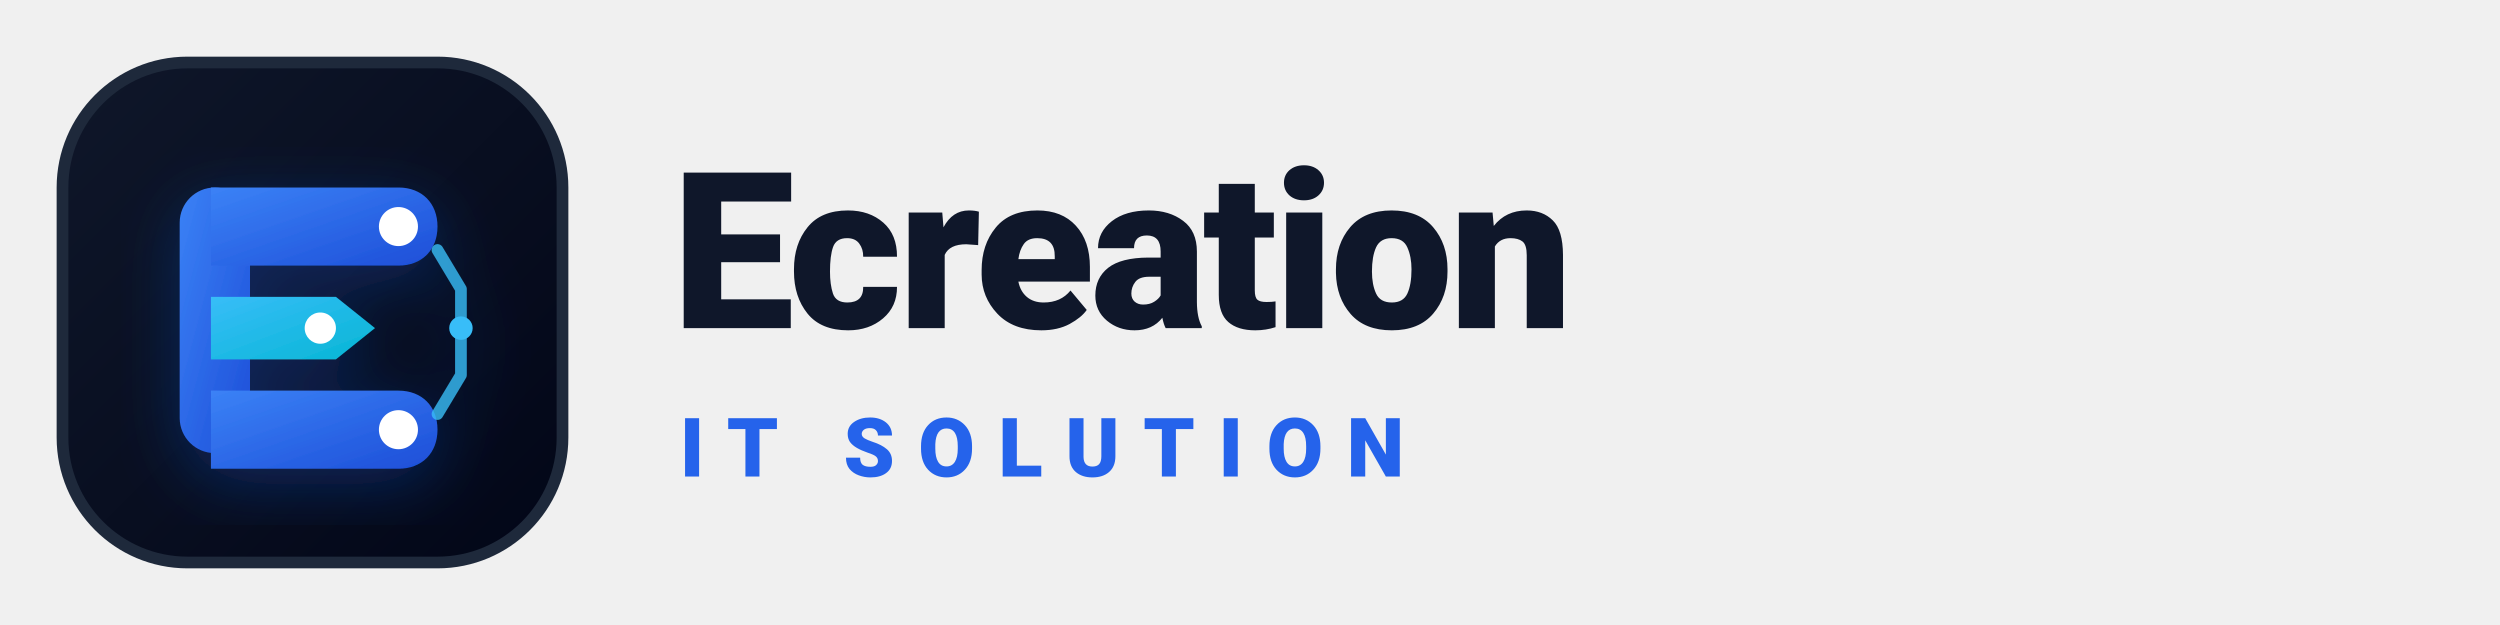
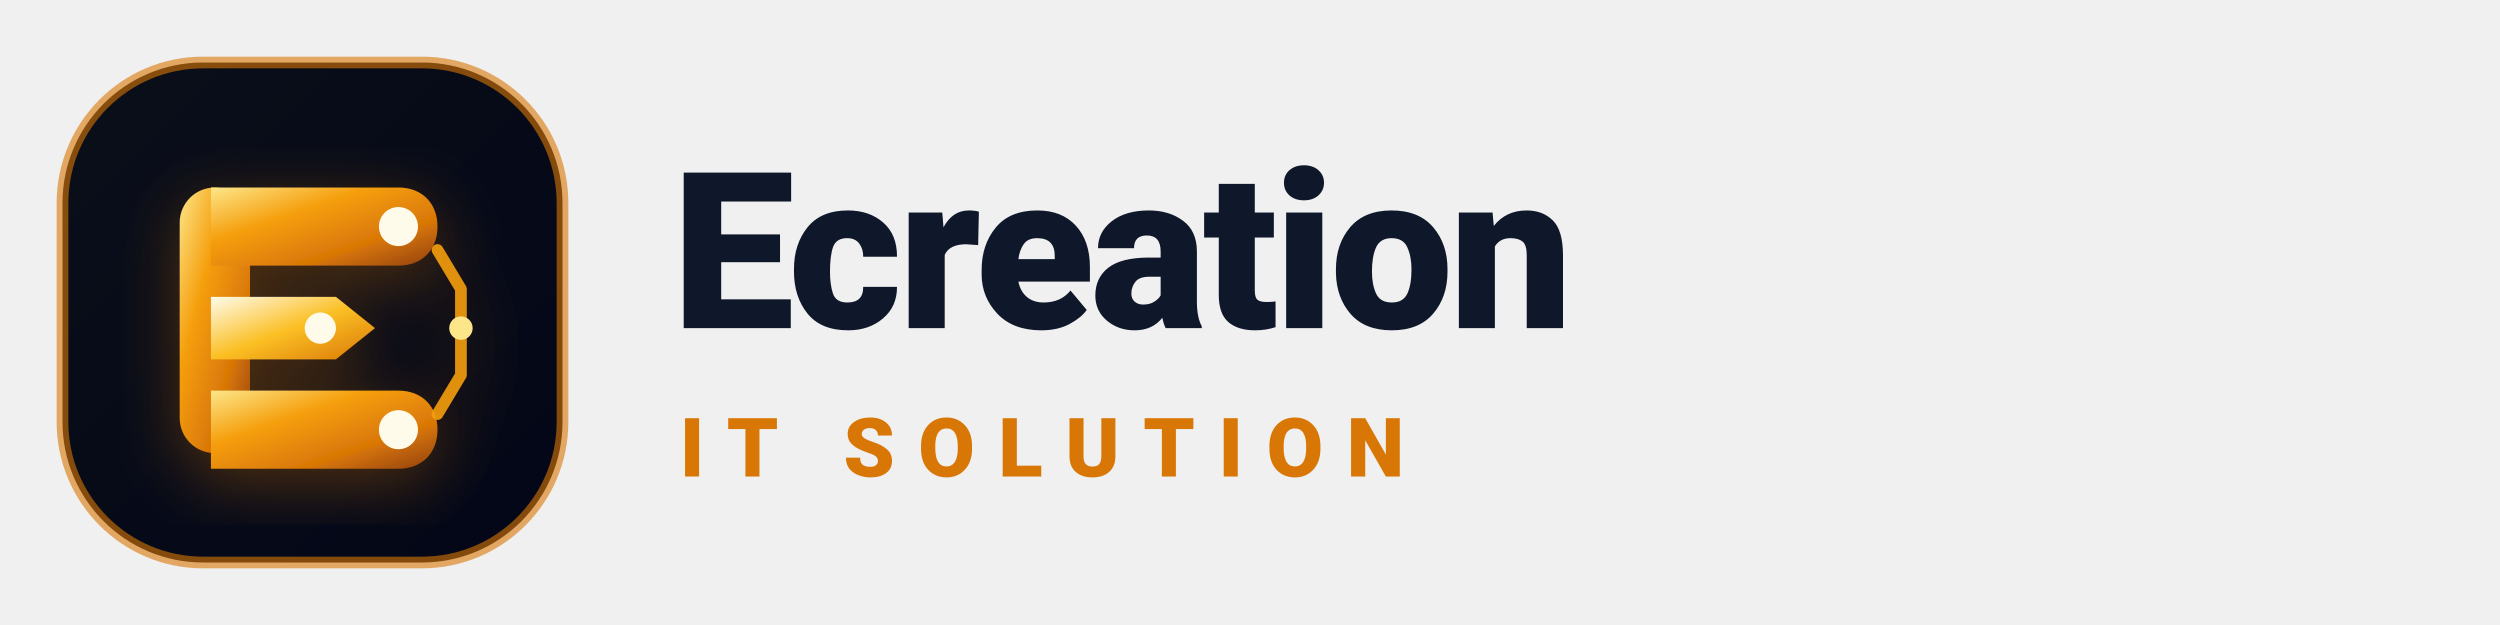
<svg xmlns="http://www.w3.org/2000/svg" viewBox="0 0 320 80" width="320" height="80" fill="none">
  <defs>
-     <linearGradient id="full-bg" x1="0%" y1="0%" x2="100%" y2="100%">
-       <stop offset="0%" stop-color="#0F172A" />
+     <linearGradient id="full-gold-bg" x1="0%" y1="0%" x2="100%" y2="100%">
+       <stop offset="0%" stop-color="#0B0F19" />
      <stop offset="100%" stop-color="#020617" />
    </linearGradient>
-     <linearGradient id="full-blue" x1="0%" y1="0%" x2="100%" y2="100%">
-       <stop offset="0%" stop-color="#3B82F6" />
-       <stop offset="100%" stop-color="#1D4ED8" />
+     <linearGradient id="full-gold-main" x1="0%" y1="0%" x2="100%" y2="100%">
+       <stop offset="0%" stop-color="#FDE68A" />
+       <stop offset="35%" stop-color="#F59E0B" />
+       <stop offset="70%" stop-color="#D97706" />
+       <stop offset="100%" stop-color="#92400E" />
    </linearGradient>
-     <linearGradient id="full-cyan" x1="0%" y1="0%" x2="100%" y2="100%">
-       <stop offset="0%" stop-color="#38BDF8" />
-       <stop offset="100%" stop-color="#06B6D4" />
+     <linearGradient id="full-gold-arrow" x1="0%" y1="0%" x2="100%" y2="100%">
+       <stop offset="0%" stop-color="#FFFBEB" />
+       <stop offset="50%" stop-color="#FBBF24" />
+       <stop offset="100%" stop-color="#D97706" />
    </linearGradient>
-     <filter id="full-shadow" x="-20%" y="-20%" width="140%" height="140%">
-       <feDropShadow dx="0" dy="2" stdDeviation="4" flood-color="#2563EB" flood-opacity="0.3" />
+     <filter id="full-gold-shadow" x="-20%" y="-20%" width="140%" height="140%">
+       <feDropShadow dx="0" dy="2" stdDeviation="4" flood-color="#D97706" flood-opacity="0.35" />
    </filter>
  </defs>
  <g transform="translate(8, 8)">
-     <rect x="0" y="0" width="64" height="64" rx="16" fill="url(#full-bg)" stroke="#1E293B" stroke-width="1.5" />
-     <g filter="url(#full-shadow)">
-       <rect x="15" y="16" width="9" height="34" rx="4.5" fill="url(#full-blue)" />
-       <path d="M 19 16 L 43 16 C 46 16 48 18 48 21 C 48 24 46 26 43 26 L 19 26 Z" fill="url(#full-blue)" />
-       <circle cx="43" cy="21" r="2.5" fill="#FFFFFF" />
-       <path d="M 19 30 L 35 30 L 40 34 L 35 38 L 19 38 Z" fill="url(#full-cyan)" />
-       <circle cx="33" cy="34" r="2" fill="#FFFFFF" />
-       <path d="M 19 42 L 43 42 C 46 42 48 44 48 47 C 48 50 46 52 43 52 L 19 52 Z" fill="url(#full-blue)" />
-       <circle cx="43" cy="47" r="2.5" fill="#FFFFFF" />
-       <path d="M 48 24 L 51 29 L 51 40 L 48 45" stroke="#38BDF8" stroke-width="1.5" stroke-linecap="round" stroke-linejoin="round" opacity="0.8" />
-       <circle cx="51" cy="34" r="1.5" fill="#38BDF8" />
+     <rect x="0" y="0" width="64" height="64" rx="18" fill="url(#full-gold-bg)" stroke="#D97706" stroke-width="1.5" stroke-opacity="0.6" />
+     <g filter="url(#full-gold-shadow)">
+       <rect x="15" y="16" width="9" height="34" rx="4.5" fill="url(#full-gold-main)" />
+       <path d="M 19 16 L 43 16 C 46 16 48 18 48 21 C 48 24 46 26 43 26 L 19 26 Z" fill="url(#full-gold-main)" />
+       <circle cx="43" cy="21" r="2.5" fill="#FFFBEB" />
+       <path d="M 19 30 L 35 30 L 40 34 L 35 38 L 19 38 Z" fill="url(#full-gold-arrow)" />
+       <circle cx="33" cy="34" r="2" fill="#FFFBEB" />
+       <path d="M 19 42 L 43 42 C 46 42 48 44 48 47 C 48 50 46 52 43 52 L 19 52 Z" fill="url(#full-gold-main)" />
+       <circle cx="43" cy="47" r="2.5" fill="#FFFBEB" />
+       <path d="M 48 24 L 51 29 L 51 40 L 48 45" stroke="#F59E0B" stroke-width="1.5" stroke-linecap="round" stroke-linejoin="round" opacity="0.9" />
+       <circle cx="51" cy="34" r="1.5" fill="#FDE68A" />
    </g>
  </g>
  <g transform="translate(86, 42)">
    <text x="0" y="0" font-family="-apple-system, BlinkMacSystemFont, 'Segoe UI', Roboto, Helvetica, Arial, sans-serif" font-size="28" font-weight="900" letter-spacing="-0.5" fill="#0F172A">
      Ecreation
    </text>
-     <text x="1" y="19" font-family="-apple-system, BlinkMacSystemFont, 'Segoe UI', Roboto, Helvetica, Arial, sans-serif" font-size="10.5" font-weight="800" letter-spacing="3" fill="#2563EB">
+     <text x="1" y="19" font-family="-apple-system, BlinkMacSystemFont, 'Segoe UI', Roboto, Helvetica, Arial, sans-serif" font-size="10.5" font-weight="900" letter-spacing="3" fill="#D97706">
      IT SOLUTION
    </text>
  </g>
</svg>
